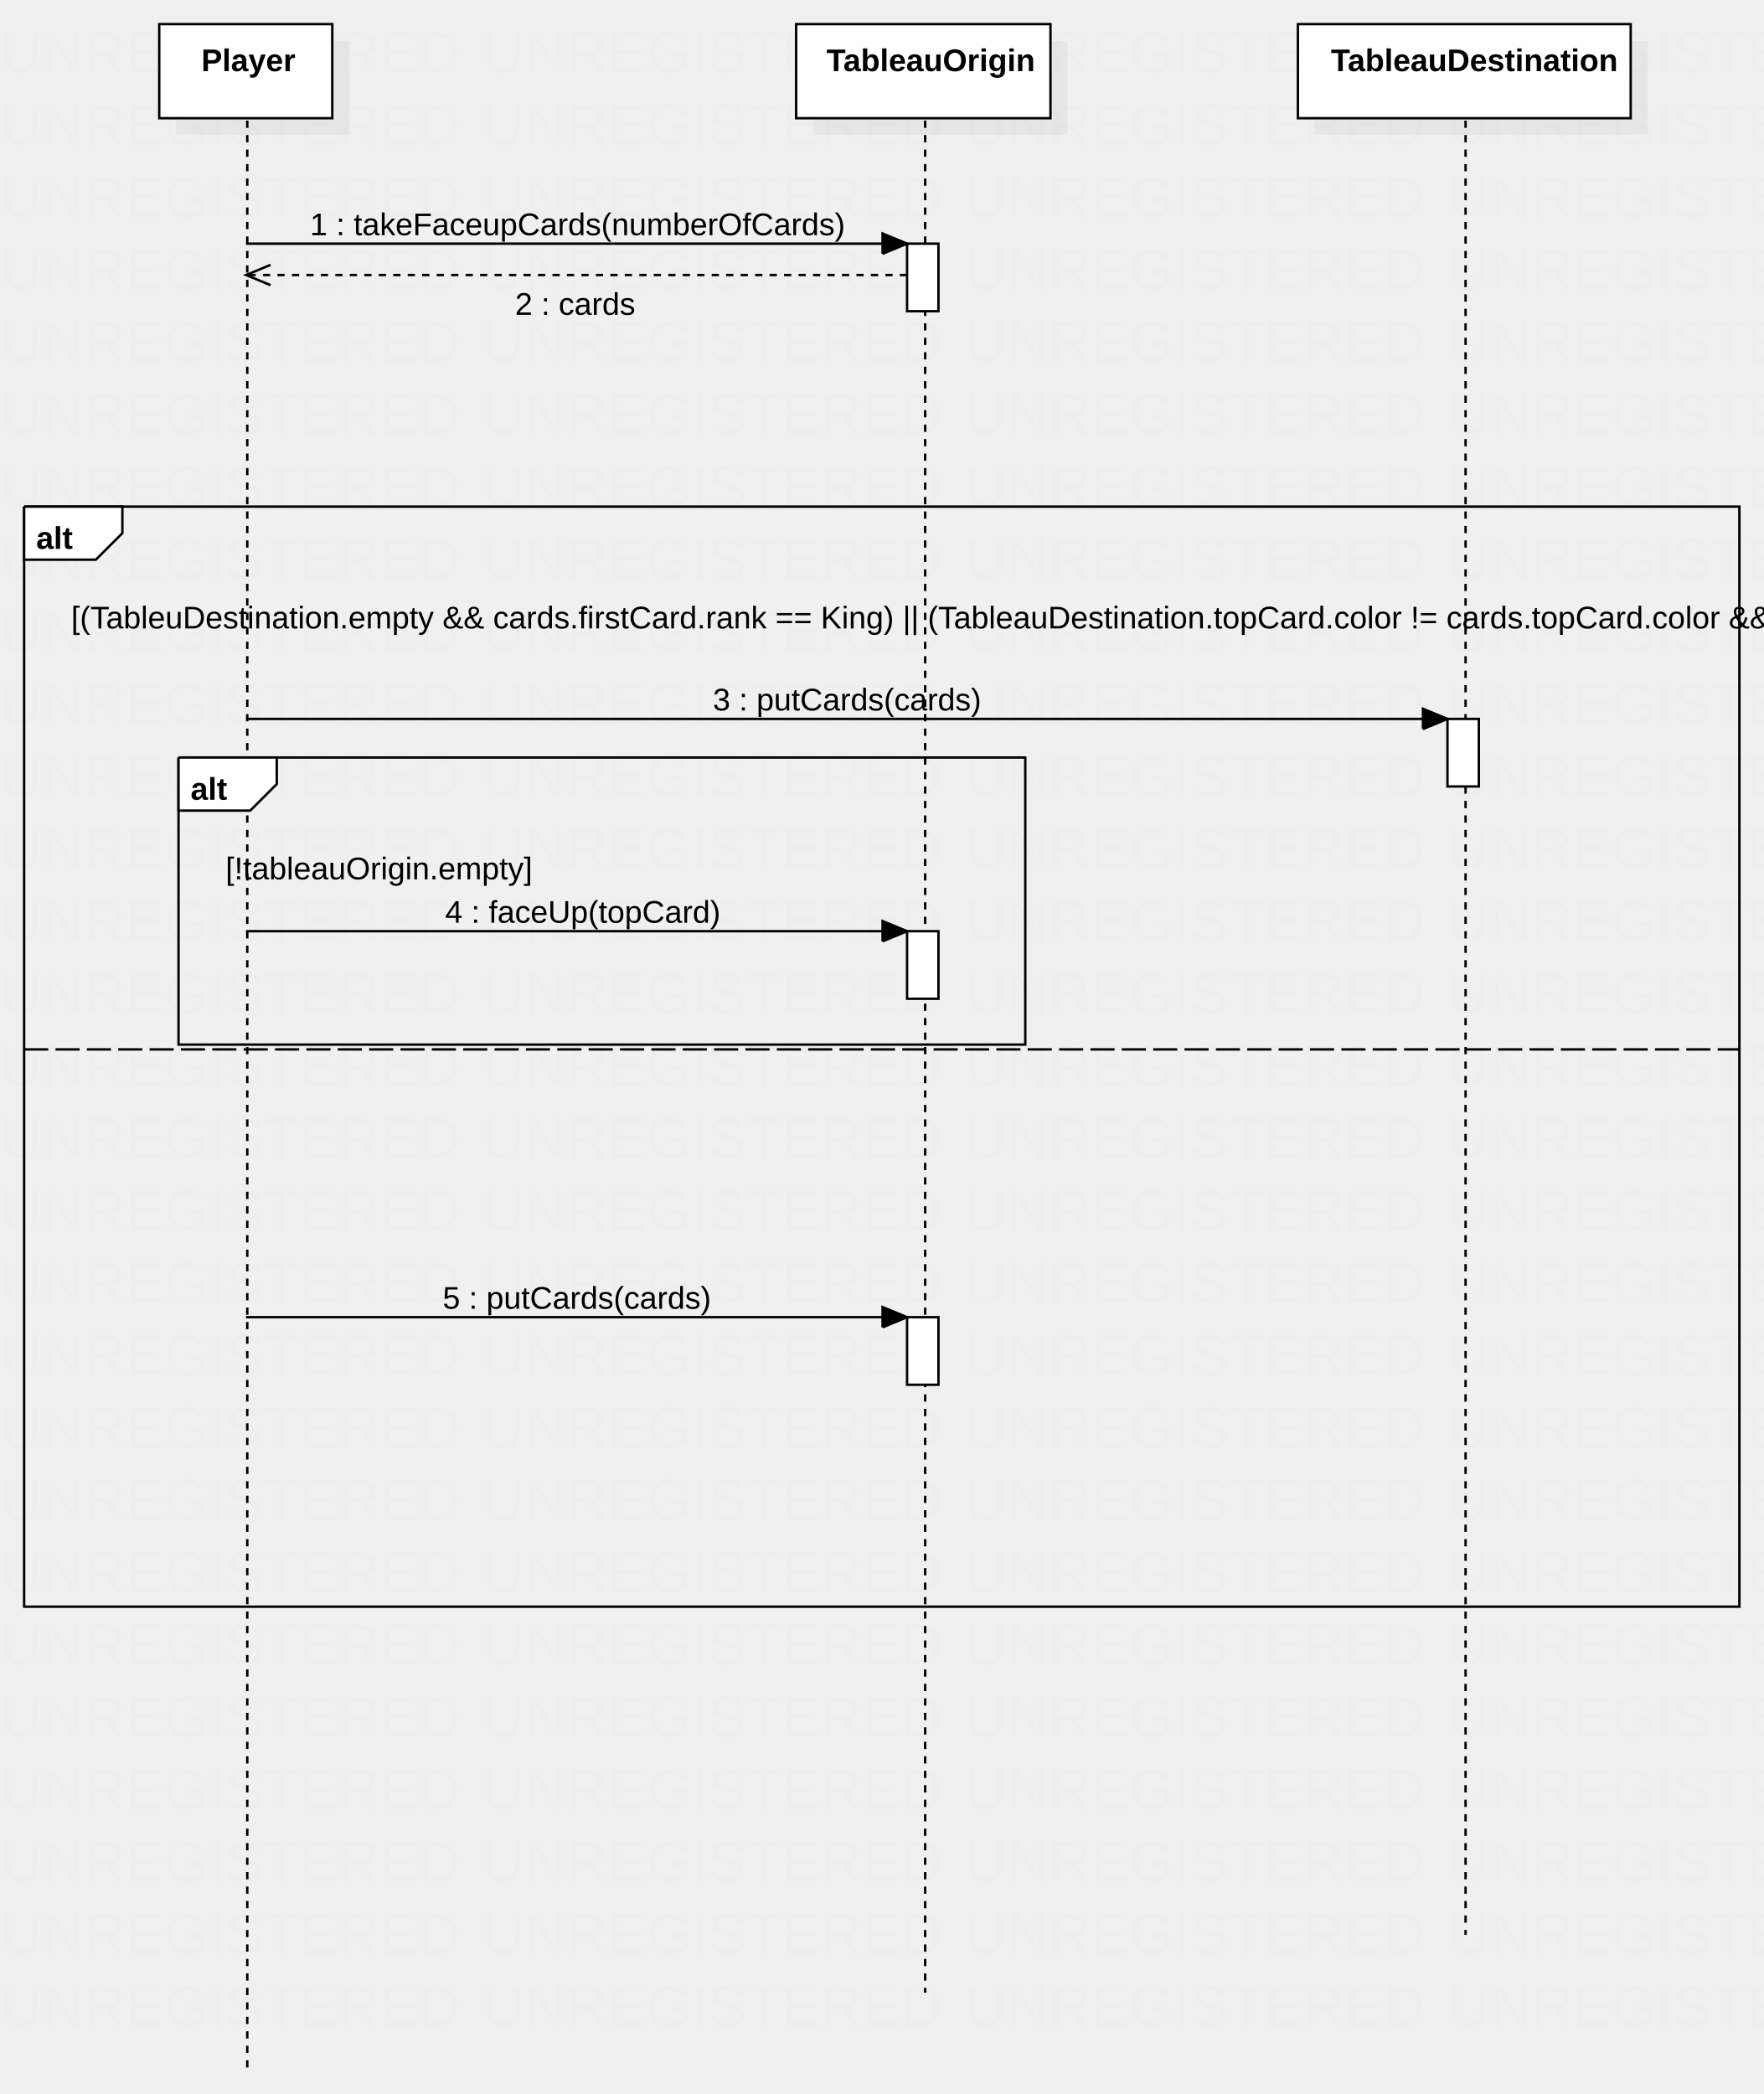
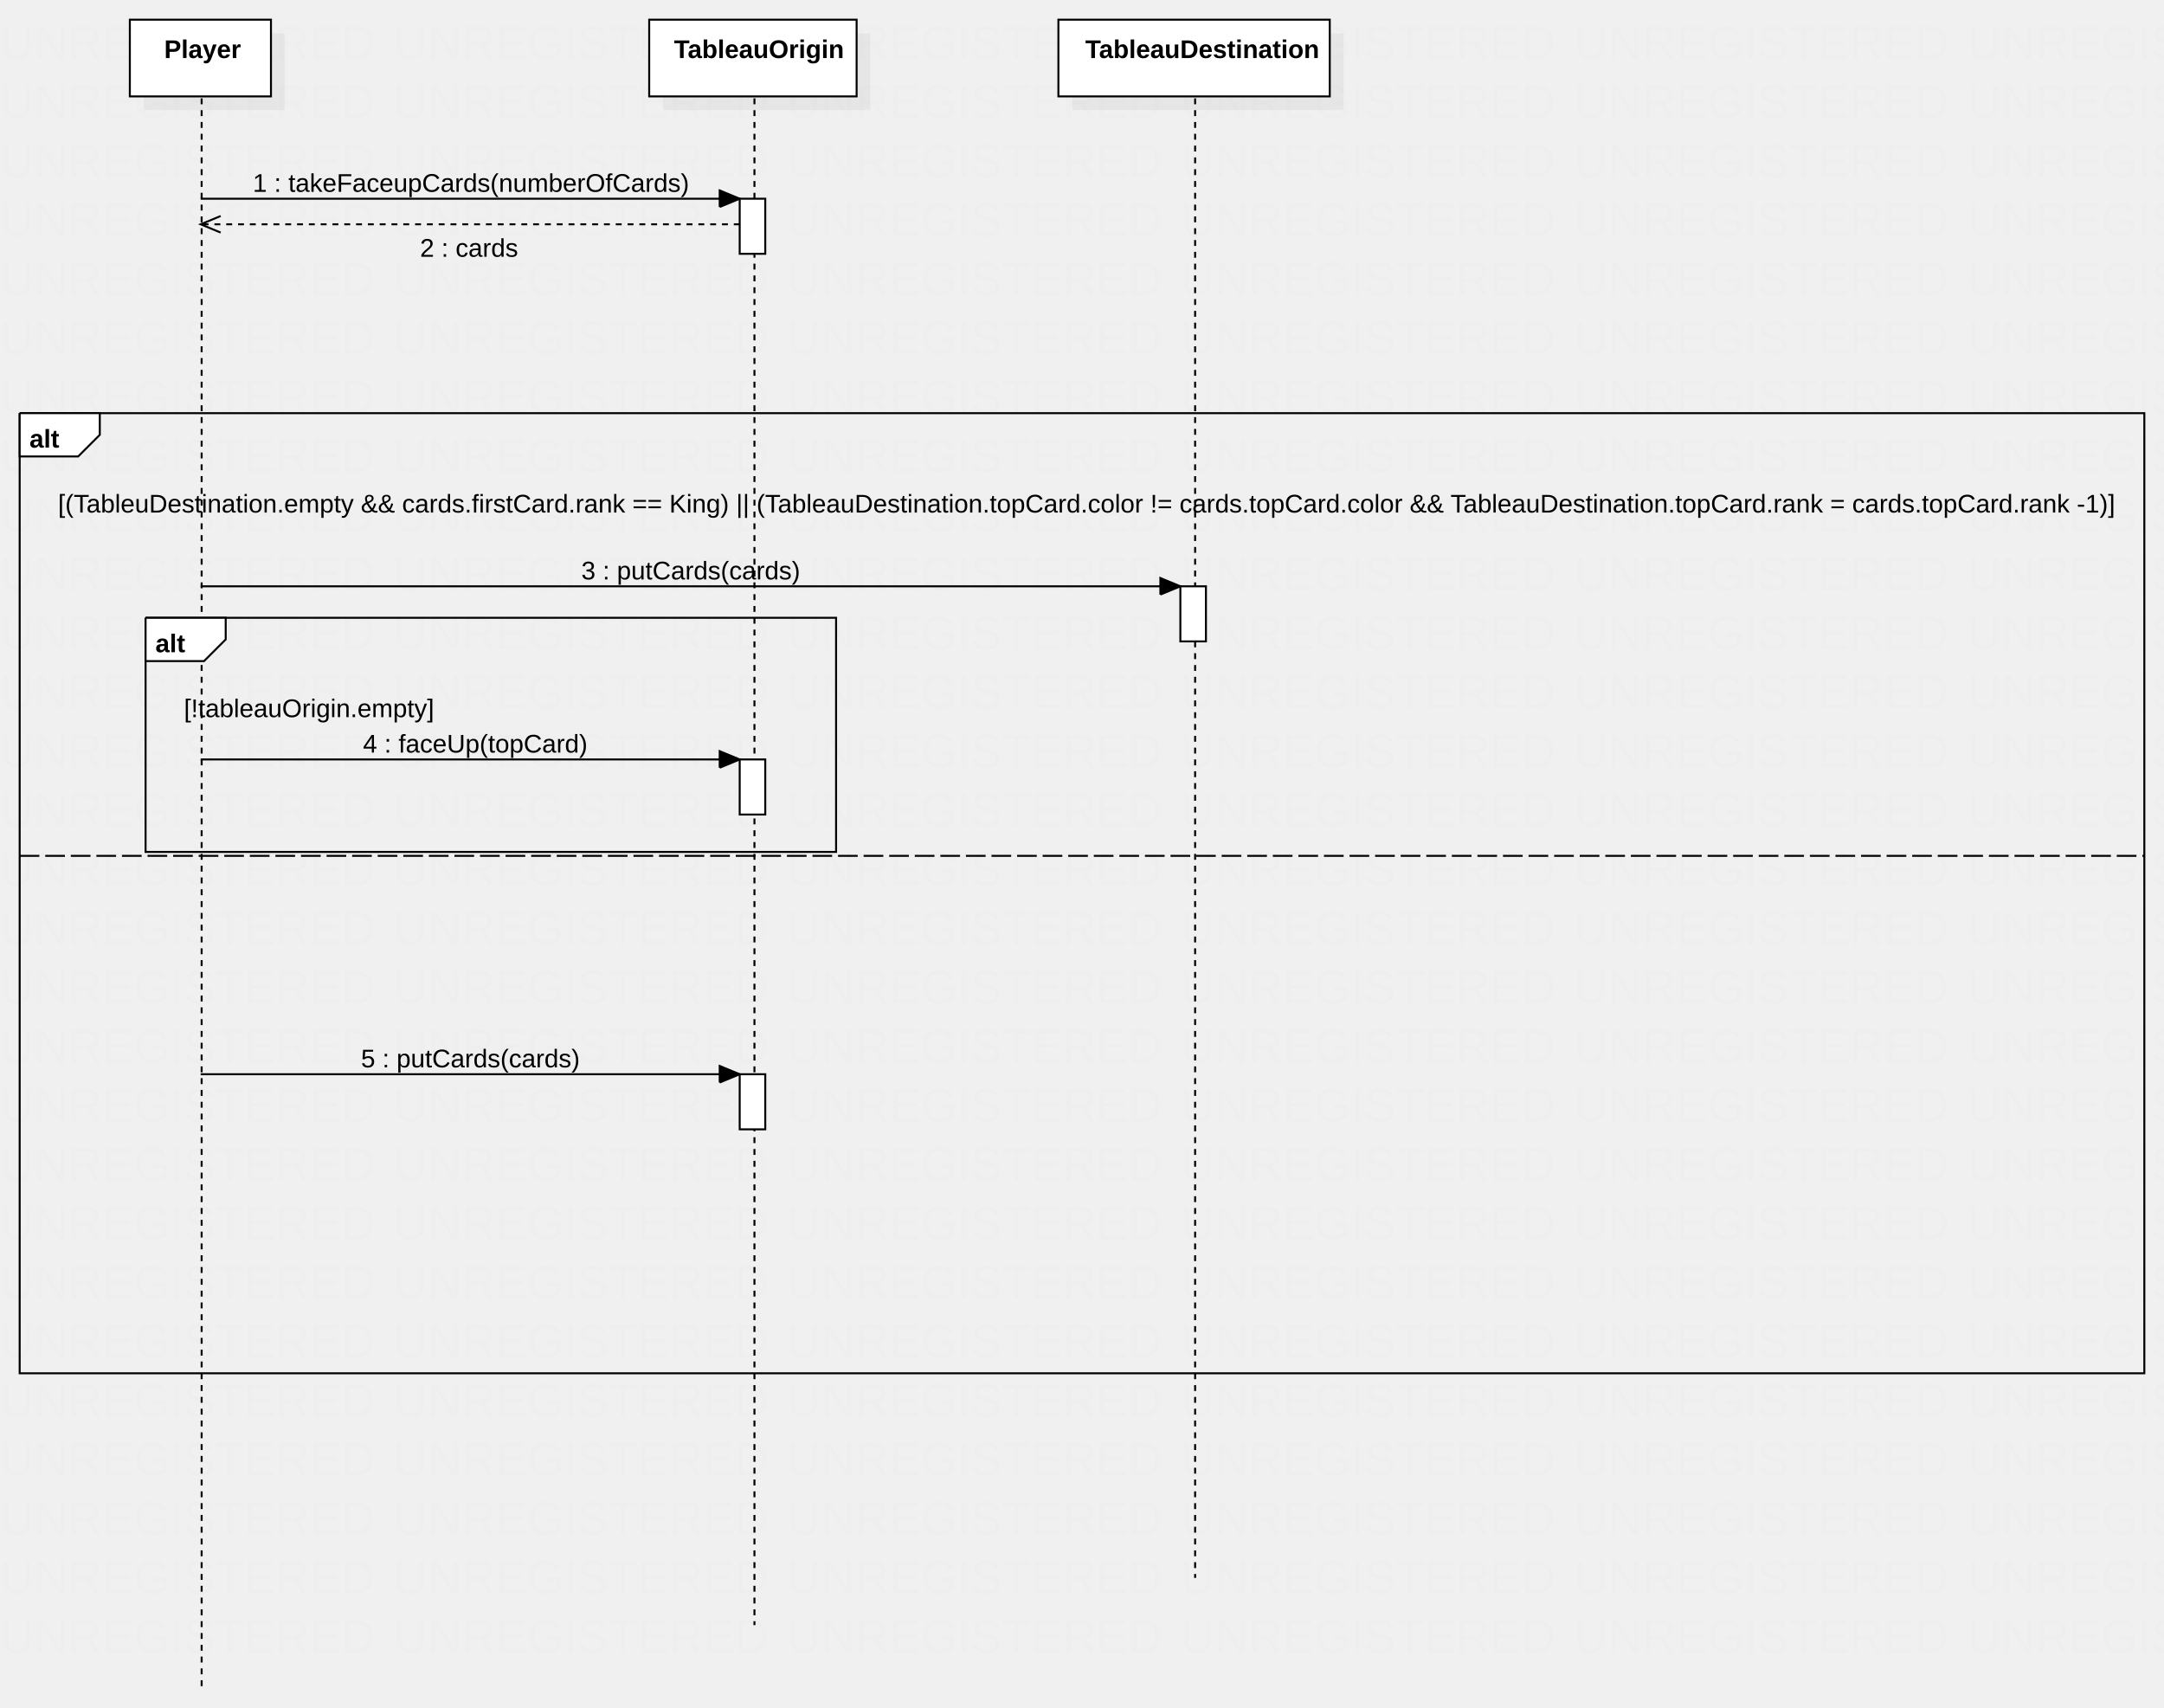
- <svg xmlns="http://www.w3.org/2000/svg" version="1.1" width="731" height="868">
+ <svg xmlns="http://www.w3.org/2000/svg" version="1.1" width="1100" height="868">
  <defs />
  <g>
    <text fill="#eeeeee" stroke="none" font-family="Arial" font-size="24px" font-style="normal" font-weight="normal" text-decoration="none" x="0" y="0">UNREGISTERED</text>
    <text fill="#eeeeee" stroke="none" font-family="Arial" font-size="24px" font-style="normal" font-weight="normal" text-decoration="none" x="0" y="30">UNREGISTERED</text>
    <text fill="#eeeeee" stroke="none" font-family="Arial" font-size="24px" font-style="normal" font-weight="normal" text-decoration="none" x="0" y="60">UNREGISTERED</text>
    <text fill="#eeeeee" stroke="none" font-family="Arial" font-size="24px" font-style="normal" font-weight="normal" text-decoration="none" x="0" y="90">UNREGISTERED</text>
    <text fill="#eeeeee" stroke="none" font-family="Arial" font-size="24px" font-style="normal" font-weight="normal" text-decoration="none" x="0" y="120">UNREGISTERED</text>
    <text fill="#eeeeee" stroke="none" font-family="Arial" font-size="24px" font-style="normal" font-weight="normal" text-decoration="none" x="0" y="150">UNREGISTERED</text>
    <text fill="#eeeeee" stroke="none" font-family="Arial" font-size="24px" font-style="normal" font-weight="normal" text-decoration="none" x="0" y="180">UNREGISTERED</text>
    <text fill="#eeeeee" stroke="none" font-family="Arial" font-size="24px" font-style="normal" font-weight="normal" text-decoration="none" x="0" y="210">UNREGISTERED</text>
    <text fill="#eeeeee" stroke="none" font-family="Arial" font-size="24px" font-style="normal" font-weight="normal" text-decoration="none" x="0" y="240">UNREGISTERED</text>
    <text fill="#eeeeee" stroke="none" font-family="Arial" font-size="24px" font-style="normal" font-weight="normal" text-decoration="none" x="0" y="270">UNREGISTERED</text>
    <text fill="#eeeeee" stroke="none" font-family="Arial" font-size="24px" font-style="normal" font-weight="normal" text-decoration="none" x="0" y="300">UNREGISTERED</text>
    <text fill="#eeeeee" stroke="none" font-family="Arial" font-size="24px" font-style="normal" font-weight="normal" text-decoration="none" x="0" y="330">UNREGISTERED</text>
    <text fill="#eeeeee" stroke="none" font-family="Arial" font-size="24px" font-style="normal" font-weight="normal" text-decoration="none" x="0" y="360">UNREGISTERED</text>
    <text fill="#eeeeee" stroke="none" font-family="Arial" font-size="24px" font-style="normal" font-weight="normal" text-decoration="none" x="0" y="390">UNREGISTERED</text>
    <text fill="#eeeeee" stroke="none" font-family="Arial" font-size="24px" font-style="normal" font-weight="normal" text-decoration="none" x="0" y="420">UNREGISTERED</text>
    <text fill="#eeeeee" stroke="none" font-family="Arial" font-size="24px" font-style="normal" font-weight="normal" text-decoration="none" x="0" y="450">UNREGISTERED</text>
    <text fill="#eeeeee" stroke="none" font-family="Arial" font-size="24px" font-style="normal" font-weight="normal" text-decoration="none" x="0" y="480">UNREGISTERED</text>
    <text fill="#eeeeee" stroke="none" font-family="Arial" font-size="24px" font-style="normal" font-weight="normal" text-decoration="none" x="0" y="510">UNREGISTERED</text>
    <text fill="#eeeeee" stroke="none" font-family="Arial" font-size="24px" font-style="normal" font-weight="normal" text-decoration="none" x="0" y="540">UNREGISTERED</text>
    <text fill="#eeeeee" stroke="none" font-family="Arial" font-size="24px" font-style="normal" font-weight="normal" text-decoration="none" x="0" y="570">UNREGISTERED</text>
    <text fill="#eeeeee" stroke="none" font-family="Arial" font-size="24px" font-style="normal" font-weight="normal" text-decoration="none" x="0" y="600">UNREGISTERED</text>
    <text fill="#eeeeee" stroke="none" font-family="Arial" font-size="24px" font-style="normal" font-weight="normal" text-decoration="none" x="0" y="630">UNREGISTERED</text>
    <text fill="#eeeeee" stroke="none" font-family="Arial" font-size="24px" font-style="normal" font-weight="normal" text-decoration="none" x="0" y="660">UNREGISTERED</text>
    <text fill="#eeeeee" stroke="none" font-family="Arial" font-size="24px" font-style="normal" font-weight="normal" text-decoration="none" x="0" y="690">UNREGISTERED</text>
    <text fill="#eeeeee" stroke="none" font-family="Arial" font-size="24px" font-style="normal" font-weight="normal" text-decoration="none" x="0" y="720">UNREGISTERED</text>
    <text fill="#eeeeee" stroke="none" font-family="Arial" font-size="24px" font-style="normal" font-weight="normal" text-decoration="none" x="0" y="750">UNREGISTERED</text>
    <text fill="#eeeeee" stroke="none" font-family="Arial" font-size="24px" font-style="normal" font-weight="normal" text-decoration="none" x="0" y="780">UNREGISTERED</text>
    <text fill="#eeeeee" stroke="none" font-family="Arial" font-size="24px" font-style="normal" font-weight="normal" text-decoration="none" x="0" y="810">UNREGISTERED</text>
    <text fill="#eeeeee" stroke="none" font-family="Arial" font-size="24px" font-style="normal" font-weight="normal" text-decoration="none" x="0" y="840">UNREGISTERED</text>
    <text fill="#eeeeee" stroke="none" font-family="Arial" font-size="24px" font-style="normal" font-weight="normal" text-decoration="none" x="200" y="0">UNREGISTERED</text>
    <text fill="#eeeeee" stroke="none" font-family="Arial" font-size="24px" font-style="normal" font-weight="normal" text-decoration="none" x="200" y="30">UNREGISTERED</text>
    <text fill="#eeeeee" stroke="none" font-family="Arial" font-size="24px" font-style="normal" font-weight="normal" text-decoration="none" x="200" y="60">UNREGISTERED</text>
    <text fill="#eeeeee" stroke="none" font-family="Arial" font-size="24px" font-style="normal" font-weight="normal" text-decoration="none" x="200" y="90">UNREGISTERED</text>
    <text fill="#eeeeee" stroke="none" font-family="Arial" font-size="24px" font-style="normal" font-weight="normal" text-decoration="none" x="200" y="120">UNREGISTERED</text>
    <text fill="#eeeeee" stroke="none" font-family="Arial" font-size="24px" font-style="normal" font-weight="normal" text-decoration="none" x="200" y="150">UNREGISTERED</text>
    <text fill="#eeeeee" stroke="none" font-family="Arial" font-size="24px" font-style="normal" font-weight="normal" text-decoration="none" x="200" y="180">UNREGISTERED</text>
    <text fill="#eeeeee" stroke="none" font-family="Arial" font-size="24px" font-style="normal" font-weight="normal" text-decoration="none" x="200" y="210">UNREGISTERED</text>
    <text fill="#eeeeee" stroke="none" font-family="Arial" font-size="24px" font-style="normal" font-weight="normal" text-decoration="none" x="200" y="240">UNREGISTERED</text>
    <text fill="#eeeeee" stroke="none" font-family="Arial" font-size="24px" font-style="normal" font-weight="normal" text-decoration="none" x="200" y="270">UNREGISTERED</text>
    <text fill="#eeeeee" stroke="none" font-family="Arial" font-size="24px" font-style="normal" font-weight="normal" text-decoration="none" x="200" y="300">UNREGISTERED</text>
    <text fill="#eeeeee" stroke="none" font-family="Arial" font-size="24px" font-style="normal" font-weight="normal" text-decoration="none" x="200" y="330">UNREGISTERED</text>
    <text fill="#eeeeee" stroke="none" font-family="Arial" font-size="24px" font-style="normal" font-weight="normal" text-decoration="none" x="200" y="360">UNREGISTERED</text>
    <text fill="#eeeeee" stroke="none" font-family="Arial" font-size="24px" font-style="normal" font-weight="normal" text-decoration="none" x="200" y="390">UNREGISTERED</text>
    <text fill="#eeeeee" stroke="none" font-family="Arial" font-size="24px" font-style="normal" font-weight="normal" text-decoration="none" x="200" y="420">UNREGISTERED</text>
    <text fill="#eeeeee" stroke="none" font-family="Arial" font-size="24px" font-style="normal" font-weight="normal" text-decoration="none" x="200" y="450">UNREGISTERED</text>
    <text fill="#eeeeee" stroke="none" font-family="Arial" font-size="24px" font-style="normal" font-weight="normal" text-decoration="none" x="200" y="480">UNREGISTERED</text>
    <text fill="#eeeeee" stroke="none" font-family="Arial" font-size="24px" font-style="normal" font-weight="normal" text-decoration="none" x="200" y="510">UNREGISTERED</text>
    <text fill="#eeeeee" stroke="none" font-family="Arial" font-size="24px" font-style="normal" font-weight="normal" text-decoration="none" x="200" y="540">UNREGISTERED</text>
    <text fill="#eeeeee" stroke="none" font-family="Arial" font-size="24px" font-style="normal" font-weight="normal" text-decoration="none" x="200" y="570">UNREGISTERED</text>
    <text fill="#eeeeee" stroke="none" font-family="Arial" font-size="24px" font-style="normal" font-weight="normal" text-decoration="none" x="200" y="600">UNREGISTERED</text>
    <text fill="#eeeeee" stroke="none" font-family="Arial" font-size="24px" font-style="normal" font-weight="normal" text-decoration="none" x="200" y="630">UNREGISTERED</text>
    <text fill="#eeeeee" stroke="none" font-family="Arial" font-size="24px" font-style="normal" font-weight="normal" text-decoration="none" x="200" y="660">UNREGISTERED</text>
    <text fill="#eeeeee" stroke="none" font-family="Arial" font-size="24px" font-style="normal" font-weight="normal" text-decoration="none" x="200" y="690">UNREGISTERED</text>
    <text fill="#eeeeee" stroke="none" font-family="Arial" font-size="24px" font-style="normal" font-weight="normal" text-decoration="none" x="200" y="720">UNREGISTERED</text>
    <text fill="#eeeeee" stroke="none" font-family="Arial" font-size="24px" font-style="normal" font-weight="normal" text-decoration="none" x="200" y="750">UNREGISTERED</text>
    <text fill="#eeeeee" stroke="none" font-family="Arial" font-size="24px" font-style="normal" font-weight="normal" text-decoration="none" x="200" y="780">UNREGISTERED</text>
    <text fill="#eeeeee" stroke="none" font-family="Arial" font-size="24px" font-style="normal" font-weight="normal" text-decoration="none" x="200" y="810">UNREGISTERED</text>
    <text fill="#eeeeee" stroke="none" font-family="Arial" font-size="24px" font-style="normal" font-weight="normal" text-decoration="none" x="200" y="840">UNREGISTERED</text>
    <text fill="#eeeeee" stroke="none" font-family="Arial" font-size="24px" font-style="normal" font-weight="normal" text-decoration="none" x="400" y="0">UNREGISTERED</text>
    <text fill="#eeeeee" stroke="none" font-family="Arial" font-size="24px" font-style="normal" font-weight="normal" text-decoration="none" x="400" y="30">UNREGISTERED</text>
    <text fill="#eeeeee" stroke="none" font-family="Arial" font-size="24px" font-style="normal" font-weight="normal" text-decoration="none" x="400" y="60">UNREGISTERED</text>
    <text fill="#eeeeee" stroke="none" font-family="Arial" font-size="24px" font-style="normal" font-weight="normal" text-decoration="none" x="400" y="90">UNREGISTERED</text>
    <text fill="#eeeeee" stroke="none" font-family="Arial" font-size="24px" font-style="normal" font-weight="normal" text-decoration="none" x="400" y="120">UNREGISTERED</text>
    <text fill="#eeeeee" stroke="none" font-family="Arial" font-size="24px" font-style="normal" font-weight="normal" text-decoration="none" x="400" y="150">UNREGISTERED</text>
    <text fill="#eeeeee" stroke="none" font-family="Arial" font-size="24px" font-style="normal" font-weight="normal" text-decoration="none" x="400" y="180">UNREGISTERED</text>
    <text fill="#eeeeee" stroke="none" font-family="Arial" font-size="24px" font-style="normal" font-weight="normal" text-decoration="none" x="400" y="210">UNREGISTERED</text>
    <text fill="#eeeeee" stroke="none" font-family="Arial" font-size="24px" font-style="normal" font-weight="normal" text-decoration="none" x="400" y="240">UNREGISTERED</text>
    <text fill="#eeeeee" stroke="none" font-family="Arial" font-size="24px" font-style="normal" font-weight="normal" text-decoration="none" x="400" y="270">UNREGISTERED</text>
    <text fill="#eeeeee" stroke="none" font-family="Arial" font-size="24px" font-style="normal" font-weight="normal" text-decoration="none" x="400" y="300">UNREGISTERED</text>
    <text fill="#eeeeee" stroke="none" font-family="Arial" font-size="24px" font-style="normal" font-weight="normal" text-decoration="none" x="400" y="330">UNREGISTERED</text>
    <text fill="#eeeeee" stroke="none" font-family="Arial" font-size="24px" font-style="normal" font-weight="normal" text-decoration="none" x="400" y="360">UNREGISTERED</text>
    <text fill="#eeeeee" stroke="none" font-family="Arial" font-size="24px" font-style="normal" font-weight="normal" text-decoration="none" x="400" y="390">UNREGISTERED</text>
    <text fill="#eeeeee" stroke="none" font-family="Arial" font-size="24px" font-style="normal" font-weight="normal" text-decoration="none" x="400" y="420">UNREGISTERED</text>
    <text fill="#eeeeee" stroke="none" font-family="Arial" font-size="24px" font-style="normal" font-weight="normal" text-decoration="none" x="400" y="450">UNREGISTERED</text>
    <text fill="#eeeeee" stroke="none" font-family="Arial" font-size="24px" font-style="normal" font-weight="normal" text-decoration="none" x="400" y="480">UNREGISTERED</text>
    <text fill="#eeeeee" stroke="none" font-family="Arial" font-size="24px" font-style="normal" font-weight="normal" text-decoration="none" x="400" y="510">UNREGISTERED</text>
    <text fill="#eeeeee" stroke="none" font-family="Arial" font-size="24px" font-style="normal" font-weight="normal" text-decoration="none" x="400" y="540">UNREGISTERED</text>
    <text fill="#eeeeee" stroke="none" font-family="Arial" font-size="24px" font-style="normal" font-weight="normal" text-decoration="none" x="400" y="570">UNREGISTERED</text>
    <text fill="#eeeeee" stroke="none" font-family="Arial" font-size="24px" font-style="normal" font-weight="normal" text-decoration="none" x="400" y="600">UNREGISTERED</text>
    <text fill="#eeeeee" stroke="none" font-family="Arial" font-size="24px" font-style="normal" font-weight="normal" text-decoration="none" x="400" y="630">UNREGISTERED</text>
    <text fill="#eeeeee" stroke="none" font-family="Arial" font-size="24px" font-style="normal" font-weight="normal" text-decoration="none" x="400" y="660">UNREGISTERED</text>
    <text fill="#eeeeee" stroke="none" font-family="Arial" font-size="24px" font-style="normal" font-weight="normal" text-decoration="none" x="400" y="690">UNREGISTERED</text>
    <text fill="#eeeeee" stroke="none" font-family="Arial" font-size="24px" font-style="normal" font-weight="normal" text-decoration="none" x="400" y="720">UNREGISTERED</text>
    <text fill="#eeeeee" stroke="none" font-family="Arial" font-size="24px" font-style="normal" font-weight="normal" text-decoration="none" x="400" y="750">UNREGISTERED</text>
    <text fill="#eeeeee" stroke="none" font-family="Arial" font-size="24px" font-style="normal" font-weight="normal" text-decoration="none" x="400" y="780">UNREGISTERED</text>
    <text fill="#eeeeee" stroke="none" font-family="Arial" font-size="24px" font-style="normal" font-weight="normal" text-decoration="none" x="400" y="810">UNREGISTERED</text>
    <text fill="#eeeeee" stroke="none" font-family="Arial" font-size="24px" font-style="normal" font-weight="normal" text-decoration="none" x="400" y="840">UNREGISTERED</text>
    <text fill="#eeeeee" stroke="none" font-family="Arial" font-size="24px" font-style="normal" font-weight="normal" text-decoration="none" x="600" y="0">UNREGISTERED</text>
    <text fill="#eeeeee" stroke="none" font-family="Arial" font-size="24px" font-style="normal" font-weight="normal" text-decoration="none" x="600" y="30">UNREGISTERED</text>
    <text fill="#eeeeee" stroke="none" font-family="Arial" font-size="24px" font-style="normal" font-weight="normal" text-decoration="none" x="600" y="60">UNREGISTERED</text>
    <text fill="#eeeeee" stroke="none" font-family="Arial" font-size="24px" font-style="normal" font-weight="normal" text-decoration="none" x="600" y="90">UNREGISTERED</text>
    <text fill="#eeeeee" stroke="none" font-family="Arial" font-size="24px" font-style="normal" font-weight="normal" text-decoration="none" x="600" y="120">UNREGISTERED</text>
    <text fill="#eeeeee" stroke="none" font-family="Arial" font-size="24px" font-style="normal" font-weight="normal" text-decoration="none" x="600" y="150">UNREGISTERED</text>
    <text fill="#eeeeee" stroke="none" font-family="Arial" font-size="24px" font-style="normal" font-weight="normal" text-decoration="none" x="600" y="180">UNREGISTERED</text>
    <text fill="#eeeeee" stroke="none" font-family="Arial" font-size="24px" font-style="normal" font-weight="normal" text-decoration="none" x="600" y="210">UNREGISTERED</text>
    <text fill="#eeeeee" stroke="none" font-family="Arial" font-size="24px" font-style="normal" font-weight="normal" text-decoration="none" x="600" y="240">UNREGISTERED</text>
    <text fill="#eeeeee" stroke="none" font-family="Arial" font-size="24px" font-style="normal" font-weight="normal" text-decoration="none" x="600" y="270">UNREGISTERED</text>
    <text fill="#eeeeee" stroke="none" font-family="Arial" font-size="24px" font-style="normal" font-weight="normal" text-decoration="none" x="600" y="300">UNREGISTERED</text>
    <text fill="#eeeeee" stroke="none" font-family="Arial" font-size="24px" font-style="normal" font-weight="normal" text-decoration="none" x="600" y="330">UNREGISTERED</text>
    <text fill="#eeeeee" stroke="none" font-family="Arial" font-size="24px" font-style="normal" font-weight="normal" text-decoration="none" x="600" y="360">UNREGISTERED</text>
    <text fill="#eeeeee" stroke="none" font-family="Arial" font-size="24px" font-style="normal" font-weight="normal" text-decoration="none" x="600" y="390">UNREGISTERED</text>
    <text fill="#eeeeee" stroke="none" font-family="Arial" font-size="24px" font-style="normal" font-weight="normal" text-decoration="none" x="600" y="420">UNREGISTERED</text>
    <text fill="#eeeeee" stroke="none" font-family="Arial" font-size="24px" font-style="normal" font-weight="normal" text-decoration="none" x="600" y="450">UNREGISTERED</text>
    <text fill="#eeeeee" stroke="none" font-family="Arial" font-size="24px" font-style="normal" font-weight="normal" text-decoration="none" x="600" y="480">UNREGISTERED</text>
    <text fill="#eeeeee" stroke="none" font-family="Arial" font-size="24px" font-style="normal" font-weight="normal" text-decoration="none" x="600" y="510">UNREGISTERED</text>
    <text fill="#eeeeee" stroke="none" font-family="Arial" font-size="24px" font-style="normal" font-weight="normal" text-decoration="none" x="600" y="540">UNREGISTERED</text>
    <text fill="#eeeeee" stroke="none" font-family="Arial" font-size="24px" font-style="normal" font-weight="normal" text-decoration="none" x="600" y="570">UNREGISTERED</text>
    <text fill="#eeeeee" stroke="none" font-family="Arial" font-size="24px" font-style="normal" font-weight="normal" text-decoration="none" x="600" y="600">UNREGISTERED</text>
    <text fill="#eeeeee" stroke="none" font-family="Arial" font-size="24px" font-style="normal" font-weight="normal" text-decoration="none" x="600" y="630">UNREGISTERED</text>
    <text fill="#eeeeee" stroke="none" font-family="Arial" font-size="24px" font-style="normal" font-weight="normal" text-decoration="none" x="600" y="660">UNREGISTERED</text>
    <text fill="#eeeeee" stroke="none" font-family="Arial" font-size="24px" font-style="normal" font-weight="normal" text-decoration="none" x="600" y="690">UNREGISTERED</text>
    <text fill="#eeeeee" stroke="none" font-family="Arial" font-size="24px" font-style="normal" font-weight="normal" text-decoration="none" x="600" y="720">UNREGISTERED</text>
    <text fill="#eeeeee" stroke="none" font-family="Arial" font-size="24px" font-style="normal" font-weight="normal" text-decoration="none" x="600" y="750">UNREGISTERED</text>
    <text fill="#eeeeee" stroke="none" font-family="Arial" font-size="24px" font-style="normal" font-weight="normal" text-decoration="none" x="600" y="780">UNREGISTERED</text>
    <text fill="#eeeeee" stroke="none" font-family="Arial" font-size="24px" font-style="normal" font-weight="normal" text-decoration="none" x="600" y="810">UNREGISTERED</text>
    <text fill="#eeeeee" stroke="none" font-family="Arial" font-size="24px" font-style="normal" font-weight="normal" text-decoration="none" x="600" y="840">UNREGISTERED</text>
+     <text fill="#eeeeee" stroke="none" font-family="Arial" font-size="24px" font-style="normal" font-weight="normal" text-decoration="none" x="800" y="0">UNREGISTERED</text>
+     <text fill="#eeeeee" stroke="none" font-family="Arial" font-size="24px" font-style="normal" font-weight="normal" text-decoration="none" x="800" y="30">UNREGISTERED</text>
+     <text fill="#eeeeee" stroke="none" font-family="Arial" font-size="24px" font-style="normal" font-weight="normal" text-decoration="none" x="800" y="60">UNREGISTERED</text>
+     <text fill="#eeeeee" stroke="none" font-family="Arial" font-size="24px" font-style="normal" font-weight="normal" text-decoration="none" x="800" y="90">UNREGISTERED</text>
+     <text fill="#eeeeee" stroke="none" font-family="Arial" font-size="24px" font-style="normal" font-weight="normal" text-decoration="none" x="800" y="120">UNREGISTERED</text>
+     <text fill="#eeeeee" stroke="none" font-family="Arial" font-size="24px" font-style="normal" font-weight="normal" text-decoration="none" x="800" y="150">UNREGISTERED</text>
+     <text fill="#eeeeee" stroke="none" font-family="Arial" font-size="24px" font-style="normal" font-weight="normal" text-decoration="none" x="800" y="180">UNREGISTERED</text>
+     <text fill="#eeeeee" stroke="none" font-family="Arial" font-size="24px" font-style="normal" font-weight="normal" text-decoration="none" x="800" y="210">UNREGISTERED</text>
+     <text fill="#eeeeee" stroke="none" font-family="Arial" font-size="24px" font-style="normal" font-weight="normal" text-decoration="none" x="800" y="240">UNREGISTERED</text>
+     <text fill="#eeeeee" stroke="none" font-family="Arial" font-size="24px" font-style="normal" font-weight="normal" text-decoration="none" x="800" y="270">UNREGISTERED</text>
+     <text fill="#eeeeee" stroke="none" font-family="Arial" font-size="24px" font-style="normal" font-weight="normal" text-decoration="none" x="800" y="300">UNREGISTERED</text>
+     <text fill="#eeeeee" stroke="none" font-family="Arial" font-size="24px" font-style="normal" font-weight="normal" text-decoration="none" x="800" y="330">UNREGISTERED</text>
+     <text fill="#eeeeee" stroke="none" font-family="Arial" font-size="24px" font-style="normal" font-weight="normal" text-decoration="none" x="800" y="360">UNREGISTERED</text>
+     <text fill="#eeeeee" stroke="none" font-family="Arial" font-size="24px" font-style="normal" font-weight="normal" text-decoration="none" x="800" y="390">UNREGISTERED</text>
+     <text fill="#eeeeee" stroke="none" font-family="Arial" font-size="24px" font-style="normal" font-weight="normal" text-decoration="none" x="800" y="420">UNREGISTERED</text>
+     <text fill="#eeeeee" stroke="none" font-family="Arial" font-size="24px" font-style="normal" font-weight="normal" text-decoration="none" x="800" y="450">UNREGISTERED</text>
+     <text fill="#eeeeee" stroke="none" font-family="Arial" font-size="24px" font-style="normal" font-weight="normal" text-decoration="none" x="800" y="480">UNREGISTERED</text>
+     <text fill="#eeeeee" stroke="none" font-family="Arial" font-size="24px" font-style="normal" font-weight="normal" text-decoration="none" x="800" y="510">UNREGISTERED</text>
+     <text fill="#eeeeee" stroke="none" font-family="Arial" font-size="24px" font-style="normal" font-weight="normal" text-decoration="none" x="800" y="540">UNREGISTERED</text>
+     <text fill="#eeeeee" stroke="none" font-family="Arial" font-size="24px" font-style="normal" font-weight="normal" text-decoration="none" x="800" y="570">UNREGISTERED</text>
+     <text fill="#eeeeee" stroke="none" font-family="Arial" font-size="24px" font-style="normal" font-weight="normal" text-decoration="none" x="800" y="600">UNREGISTERED</text>
+     <text fill="#eeeeee" stroke="none" font-family="Arial" font-size="24px" font-style="normal" font-weight="normal" text-decoration="none" x="800" y="630">UNREGISTERED</text>
+     <text fill="#eeeeee" stroke="none" font-family="Arial" font-size="24px" font-style="normal" font-weight="normal" text-decoration="none" x="800" y="660">UNREGISTERED</text>
+     <text fill="#eeeeee" stroke="none" font-family="Arial" font-size="24px" font-style="normal" font-weight="normal" text-decoration="none" x="800" y="690">UNREGISTERED</text>
+     <text fill="#eeeeee" stroke="none" font-family="Arial" font-size="24px" font-style="normal" font-weight="normal" text-decoration="none" x="800" y="720">UNREGISTERED</text>
+     <text fill="#eeeeee" stroke="none" font-family="Arial" font-size="24px" font-style="normal" font-weight="normal" text-decoration="none" x="800" y="750">UNREGISTERED</text>
+     <text fill="#eeeeee" stroke="none" font-family="Arial" font-size="24px" font-style="normal" font-weight="normal" text-decoration="none" x="800" y="780">UNREGISTERED</text>
+     <text fill="#eeeeee" stroke="none" font-family="Arial" font-size="24px" font-style="normal" font-weight="normal" text-decoration="none" x="800" y="810">UNREGISTERED</text>
+     <text fill="#eeeeee" stroke="none" font-family="Arial" font-size="24px" font-style="normal" font-weight="normal" text-decoration="none" x="800" y="840">UNREGISTERED</text>
+     <text fill="#eeeeee" stroke="none" font-family="Arial" font-size="24px" font-style="normal" font-weight="normal" text-decoration="none" x="1000" y="0">UNREGISTERED</text>
+     <text fill="#eeeeee" stroke="none" font-family="Arial" font-size="24px" font-style="normal" font-weight="normal" text-decoration="none" x="1000" y="30">UNREGISTERED</text>
+     <text fill="#eeeeee" stroke="none" font-family="Arial" font-size="24px" font-style="normal" font-weight="normal" text-decoration="none" x="1000" y="60">UNREGISTERED</text>
+     <text fill="#eeeeee" stroke="none" font-family="Arial" font-size="24px" font-style="normal" font-weight="normal" text-decoration="none" x="1000" y="90">UNREGISTERED</text>
+     <text fill="#eeeeee" stroke="none" font-family="Arial" font-size="24px" font-style="normal" font-weight="normal" text-decoration="none" x="1000" y="120">UNREGISTERED</text>
+     <text fill="#eeeeee" stroke="none" font-family="Arial" font-size="24px" font-style="normal" font-weight="normal" text-decoration="none" x="1000" y="150">UNREGISTERED</text>
+     <text fill="#eeeeee" stroke="none" font-family="Arial" font-size="24px" font-style="normal" font-weight="normal" text-decoration="none" x="1000" y="180">UNREGISTERED</text>
+     <text fill="#eeeeee" stroke="none" font-family="Arial" font-size="24px" font-style="normal" font-weight="normal" text-decoration="none" x="1000" y="210">UNREGISTERED</text>
+     <text fill="#eeeeee" stroke="none" font-family="Arial" font-size="24px" font-style="normal" font-weight="normal" text-decoration="none" x="1000" y="240">UNREGISTERED</text>
+     <text fill="#eeeeee" stroke="none" font-family="Arial" font-size="24px" font-style="normal" font-weight="normal" text-decoration="none" x="1000" y="270">UNREGISTERED</text>
+     <text fill="#eeeeee" stroke="none" font-family="Arial" font-size="24px" font-style="normal" font-weight="normal" text-decoration="none" x="1000" y="300">UNREGISTERED</text>
+     <text fill="#eeeeee" stroke="none" font-family="Arial" font-size="24px" font-style="normal" font-weight="normal" text-decoration="none" x="1000" y="330">UNREGISTERED</text>
+     <text fill="#eeeeee" stroke="none" font-family="Arial" font-size="24px" font-style="normal" font-weight="normal" text-decoration="none" x="1000" y="360">UNREGISTERED</text>
+     <text fill="#eeeeee" stroke="none" font-family="Arial" font-size="24px" font-style="normal" font-weight="normal" text-decoration="none" x="1000" y="390">UNREGISTERED</text>
+     <text fill="#eeeeee" stroke="none" font-family="Arial" font-size="24px" font-style="normal" font-weight="normal" text-decoration="none" x="1000" y="420">UNREGISTERED</text>
+     <text fill="#eeeeee" stroke="none" font-family="Arial" font-size="24px" font-style="normal" font-weight="normal" text-decoration="none" x="1000" y="450">UNREGISTERED</text>
+     <text fill="#eeeeee" stroke="none" font-family="Arial" font-size="24px" font-style="normal" font-weight="normal" text-decoration="none" x="1000" y="480">UNREGISTERED</text>
+     <text fill="#eeeeee" stroke="none" font-family="Arial" font-size="24px" font-style="normal" font-weight="normal" text-decoration="none" x="1000" y="510">UNREGISTERED</text>
+     <text fill="#eeeeee" stroke="none" font-family="Arial" font-size="24px" font-style="normal" font-weight="normal" text-decoration="none" x="1000" y="540">UNREGISTERED</text>
+     <text fill="#eeeeee" stroke="none" font-family="Arial" font-size="24px" font-style="normal" font-weight="normal" text-decoration="none" x="1000" y="570">UNREGISTERED</text>
+     <text fill="#eeeeee" stroke="none" font-family="Arial" font-size="24px" font-style="normal" font-weight="normal" text-decoration="none" x="1000" y="600">UNREGISTERED</text>
+     <text fill="#eeeeee" stroke="none" font-family="Arial" font-size="24px" font-style="normal" font-weight="normal" text-decoration="none" x="1000" y="630">UNREGISTERED</text>
+     <text fill="#eeeeee" stroke="none" font-family="Arial" font-size="24px" font-style="normal" font-weight="normal" text-decoration="none" x="1000" y="660">UNREGISTERED</text>
+     <text fill="#eeeeee" stroke="none" font-family="Arial" font-size="24px" font-style="normal" font-weight="normal" text-decoration="none" x="1000" y="690">UNREGISTERED</text>
+     <text fill="#eeeeee" stroke="none" font-family="Arial" font-size="24px" font-style="normal" font-weight="normal" text-decoration="none" x="1000" y="720">UNREGISTERED</text>
+     <text fill="#eeeeee" stroke="none" font-family="Arial" font-size="24px" font-style="normal" font-weight="normal" text-decoration="none" x="1000" y="750">UNREGISTERED</text>
+     <text fill="#eeeeee" stroke="none" font-family="Arial" font-size="24px" font-style="normal" font-weight="normal" text-decoration="none" x="1000" y="780">UNREGISTERED</text>
+     <text fill="#eeeeee" stroke="none" font-family="Arial" font-size="24px" font-style="normal" font-weight="normal" text-decoration="none" x="1000" y="810">UNREGISTERED</text>
+     <text fill="#eeeeee" stroke="none" font-family="Arial" font-size="24px" font-style="normal" font-weight="normal" text-decoration="none" x="1000" y="840">UNREGISTERED</text>
    <g transform="translate(-94,-30) scale(1,1)">
      <rect fill="#C0C0C0" stroke="none" x="167" y="47" width="71.736" height="39" opacity="0.2" />
    </g>
    <g transform="translate(-94,-30) scale(1,1)">
      <rect fill="#ffffff" stroke="none" x="160" y="40" width="71.736" height="39" />
    </g>
    <g transform="translate(-94,-30) scale(1,1)">
      <path fill="none" stroke="#000000" d="M 160 40 L 231.736 40 L 231.736 79 L 160 79 L 160 40 Z Z" stroke-miterlimit="10" />
    </g>
    <g transform="translate(-94,-30) scale(1,1)">
      <g>
        <path fill="none" stroke="none" />
        <text fill="#000000" stroke="none" font-family="Arial" font-size="13px" font-style="normal" font-weight="bold" text-decoration="none" x="177.444" y="59.5">Player</text>
      </g>
    </g>
    <g transform="translate(-94,-30) scale(1,1)">
      <path fill="none" stroke="#000000" d="M 196.5 80 L 196.5 888" stroke-miterlimit="10" stroke-dasharray="3" />
    </g>
    <g transform="translate(-94,-30) scale(1,1)">
      <rect fill="#C0C0C0" stroke="none" x="431" y="47" width="105.436" height="39" opacity="0.2" />
    </g>
    <g transform="translate(-94,-30) scale(1,1)">
      <rect fill="#ffffff" stroke="none" x="424" y="40" width="105.436" height="39" />
    </g>
    <g transform="translate(-94,-30) scale(1,1)">
      <path fill="none" stroke="#000000" d="M 424 40 L 529.436 40 L 529.436 79 L 424 79 L 424 40 Z Z" stroke-miterlimit="10" />
    </g>
    <g transform="translate(-94,-30) scale(1,1)">
      <g>
        <path fill="none" stroke="none" />
        <text fill="#000000" stroke="none" font-family="Arial" font-size="13px" font-style="normal" font-weight="bold" text-decoration="none" x="436.61" y="59.5">TableauOrigin</text>
      </g>
    </g>
    <g transform="translate(-94,-30) scale(1,1)">
      <path fill="none" stroke="#000000" d="M 477.5 80 L 477.5 856" stroke-miterlimit="10" stroke-dasharray="3" />
    </g>
    <g transform="translate(-94,-30) scale(1,1)">
      <rect fill="#C0C0C0" stroke="none" x="639" y="47" width="137.942" height="39" opacity="0.2" />
    </g>
    <g transform="translate(-94,-30) scale(1,1)">
      <rect fill="#ffffff" stroke="none" x="632" y="40" width="137.942" height="39" />
    </g>
    <g transform="translate(-94,-30) scale(1,1)">
      <path fill="none" stroke="#000000" d="M 632 40 L 769.942 40 L 769.942 79 L 632 79 L 632 40 Z Z" stroke-miterlimit="10" />
    </g>
    <g transform="translate(-94,-30) scale(1,1)">
      <g>
        <path fill="none" stroke="none" />
        <text fill="#000000" stroke="none" font-family="Arial" font-size="13px" font-style="normal" font-weight="bold" text-decoration="none" x="645.683" y="59.5">TableauDestination</text>
      </g>
    </g>
    <g transform="translate(-94,-30) scale(1,1)">
      <path fill="none" stroke="#000000" d="M 701.5 80 L 701.5 832" stroke-miterlimit="10" stroke-dasharray="3" />
    </g>
    <g transform="translate(-94,-30) scale(1,1)">
      <path fill="none" stroke="#000000" d="M 196 131 L 470 131" stroke-miterlimit="10" />
    </g>
    <g transform="translate(-94,-30) scale(1,1)">
      <path fill="#000000" stroke="none" d="M 459.837 135.21 L 470 131 L 459.837 126.79" />
    </g>
    <g transform="translate(-94,-30) scale(1,1)">
      <path fill="none" stroke="#000000" d="M 459.837 135.21 L 470 131 L 459.837 126.79 L 459.837 135.21" stroke-miterlimit="10" />
    </g>
    <g transform="translate(-94,-30) scale(1,1)">
      <g>
        <path fill="none" stroke="none" />
        <text fill="#000000" stroke="none" font-family="Arial" font-size="13px" font-style="normal" font-weight="normal" text-decoration="none" x="222.5" y="127.5">1 : takeFaceupCards(numberOfCards)</text>
      </g>
    </g>
    <g transform="translate(-94,-30) scale(1,1)">
      <rect fill="#ffffff" stroke="none" x="470" y="131" width="13" height="28" />
    </g>
    <g transform="translate(-94,-30) scale(1,1)">
      <path fill="none" stroke="#000000" d="M 470 131 L 483 131 L 483 159 L 470 159 L 470 131 Z Z" stroke-miterlimit="10" />
    </g>
    <g transform="translate(-94,-30) scale(1,1)">
      <path fill="none" stroke="#000000" d="M 470 144 L 196 144" stroke-miterlimit="10" stroke-dasharray="3" />
    </g>
    <g transform="translate(-94,-30) scale(1,1)">
      <path fill="none" stroke="#000000" d="M 206.163 139.79 L 196 144 L 206.163 148.21" stroke-miterlimit="10" />
    </g>
    <g transform="translate(-94,-30) scale(1,1)">
      <g>
        <path fill="none" stroke="none" />
        <text fill="#000000" stroke="none" font-family="Arial" font-size="13px" font-style="normal" font-weight="normal" text-decoration="none" x="307.5" y="160.5">2 : cards</text>
      </g>
    </g>
    <g transform="translate(-94,-30) scale(1,1)">
      <path fill="none" stroke="#000000" d="M 196 328 L 694 328" stroke-miterlimit="10" />
    </g>
    <g transform="translate(-94,-30) scale(1,1)">
      <path fill="#000000" stroke="none" d="M 683.837 332.21 L 694 328 L 683.837 323.79" />
    </g>
    <g transform="translate(-94,-30) scale(1,1)">
      <path fill="none" stroke="#000000" d="M 683.837 332.21 L 694 328 L 683.837 323.79 L 683.837 332.21" stroke-miterlimit="10" />
    </g>
    <g transform="translate(-94,-30) scale(1,1)">
      <g>
        <path fill="none" stroke="none" />
        <text fill="#000000" stroke="none" font-family="Arial" font-size="13px" font-style="normal" font-weight="normal" text-decoration="none" x="389.5" y="324.5">3 : putCards(cards)</text>
      </g>
    </g>
    <g transform="translate(-94,-30) scale(1,1)">
      <rect fill="#ffffff" stroke="none" x="694" y="328" width="13" height="28" />
    </g>
    <g transform="translate(-94,-30) scale(1,1)">
      <path fill="none" stroke="#000000" d="M 694 328 L 707 328 L 707 356 L 694 356 L 694 328 Z Z" stroke-miterlimit="10" />
    </g>
    <g transform="translate(-94,-30) scale(1,1)">
      <path fill="none" stroke="#000000" d="M 196 416 L 470 416" stroke-miterlimit="10" />
    </g>
    <g transform="translate(-94,-30) scale(1,1)">
      <path fill="#000000" stroke="none" d="M 459.837 420.21 L 470 416 L 459.837 411.79" />
    </g>
    <g transform="translate(-94,-30) scale(1,1)">
      <path fill="none" stroke="#000000" d="M 459.837 420.21 L 470 416 L 459.837 411.79 L 459.837 420.21" stroke-miterlimit="10" />
    </g>
    <g transform="translate(-94,-30) scale(1,1)">
      <g>
        <path fill="none" stroke="none" />
        <text fill="#000000" stroke="none" font-family="Arial" font-size="13px" font-style="normal" font-weight="normal" text-decoration="none" x="278.5" y="412.5">4 : faceUp(topCard)</text>
      </g>
    </g>
    <g transform="translate(-94,-30) scale(1,1)">
      <rect fill="#ffffff" stroke="none" x="470" y="416" width="13" height="28" />
    </g>
    <g transform="translate(-94,-30) scale(1,1)">
      <path fill="none" stroke="#000000" d="M 470 416 L 483 416 L 483 444 L 470 444 L 470 416 Z Z" stroke-miterlimit="10" />
    </g>
    <g transform="translate(-94,-30) scale(1,1)">
      <path fill="none" stroke="#000000" d="M 196 576 L 470 576" stroke-miterlimit="10" />
    </g>
    <g transform="translate(-94,-30) scale(1,1)">
      <path fill="#000000" stroke="none" d="M 459.837 580.21 L 470 576 L 459.837 571.79" />
    </g>
    <g transform="translate(-94,-30) scale(1,1)">
      <path fill="none" stroke="#000000" d="M 459.837 580.21 L 470 576 L 459.837 571.79 L 459.837 580.21" stroke-miterlimit="10" />
    </g>
    <g transform="translate(-94,-30) scale(1,1)">
      <g>
        <path fill="none" stroke="none" />
        <text fill="#000000" stroke="none" font-family="Arial" font-size="13px" font-style="normal" font-weight="normal" text-decoration="none" x="277.5" y="572.5">5 : putCards(cards)</text>
      </g>
    </g>
    <g transform="translate(-94,-30) scale(1,1)">
      <rect fill="#ffffff" stroke="none" x="470" y="576" width="13" height="28" />
    </g>
    <g transform="translate(-94,-30) scale(1,1)">
      <path fill="none" stroke="#000000" d="M 470 576 L 483 576 L 483 604 L 470 604 L 470 576 Z Z" stroke-miterlimit="10" />
    </g>
    <g transform="translate(-94,-30) scale(1,1)">
-       <path fill="none" stroke="#000000" d="M 104 240 L 815 240 L 815 696 L 104 696 L 104 240" stroke-miterlimit="10" />
+       <path fill="none" stroke="#000000" d="M 104 240 L 1184 240 L 1184 728 L 104 728 L 104 240" stroke-miterlimit="10" />
    </g>
    <g transform="translate(-94,-30) scale(1,1)">
      <path fill="#ffffff" stroke="none" d="M 104 240 L 104 262 L 133.73 262 L 144.73 251 L 144.73 240 L 104 240" />
    </g>
    <g transform="translate(-94,-30) scale(1,1)">
      <path fill="none" stroke="#000000" d="M 104 240 L 104 262 L 133.73 262 L 144.73 251 L 144.73 240 L 104 240 L 104 240" stroke-miterlimit="10" />
    </g>
    <g transform="translate(-94,-30) scale(1,1)">
      <g>
        <path fill="none" stroke="none" />
        <text fill="#000000" stroke="none" font-family="Arial" font-size="13px" font-style="normal" font-weight="bold" text-decoration="none" x="109" y="257.5">alt</text>
      </g>
    </g>
    <g transform="translate(-94,-30) scale(1,1)">
      <g>
        <path fill="none" stroke="none" />
        <text fill="#000000" stroke="none" font-family="Arial" font-size="13px" font-style="normal" font-weight="normal" text-decoration="none" x="123.5" y="290.5">[(TableuDestination.empty &amp;&amp; cards.firstCard.rank == King) || (TableauDestination.topCard.color != cards.topCard.color &amp;&amp; TableauDestination.topCard.rank = cards.topCard.rank -1)]</text>
      </g>
    </g>
    <g transform="translate(-94,-30) scale(1,1)">
-       <path fill="none" stroke="#000000" d="M 104 465 L 815 465" stroke-miterlimit="10" stroke-dasharray="10,3" />
+       <path fill="none" stroke="#000000" d="M 104 465 L 1184 465" stroke-miterlimit="10" stroke-dasharray="10,3" />
    </g>
    <g transform="translate(-94,-30) scale(1,1)">
      <path fill="none" stroke="#000000" d="M 168 344 L 519 344 L 519 463 L 168 463 L 168 344" stroke-miterlimit="10" />
    </g>
    <g transform="translate(-94,-30) scale(1,1)">
      <path fill="#ffffff" stroke="none" d="M 168 344 L 168 366 L 197.73 366 L 208.73 355 L 208.73 344 L 168 344" />
    </g>
    <g transform="translate(-94,-30) scale(1,1)">
      <path fill="none" stroke="#000000" d="M 168 344 L 168 366 L 197.73 366 L 208.73 355 L 208.73 344 L 168 344 L 168 344" stroke-miterlimit="10" />
    </g>
    <g transform="translate(-94,-30) scale(1,1)">
      <g>
        <path fill="none" stroke="none" />
        <text fill="#000000" stroke="none" font-family="Arial" font-size="13px" font-style="normal" font-weight="bold" text-decoration="none" x="173" y="361.5">alt</text>
      </g>
    </g>
    <g transform="translate(-94,-30) scale(1,1)">
      <g>
        <path fill="none" stroke="none" />
        <text fill="#000000" stroke="none" font-family="Arial" font-size="13px" font-style="normal" font-weight="normal" text-decoration="none" x="187.5" y="394.5">[!tableauOrigin.empty]</text>
      </g>
    </g>
  </g>
</svg>
